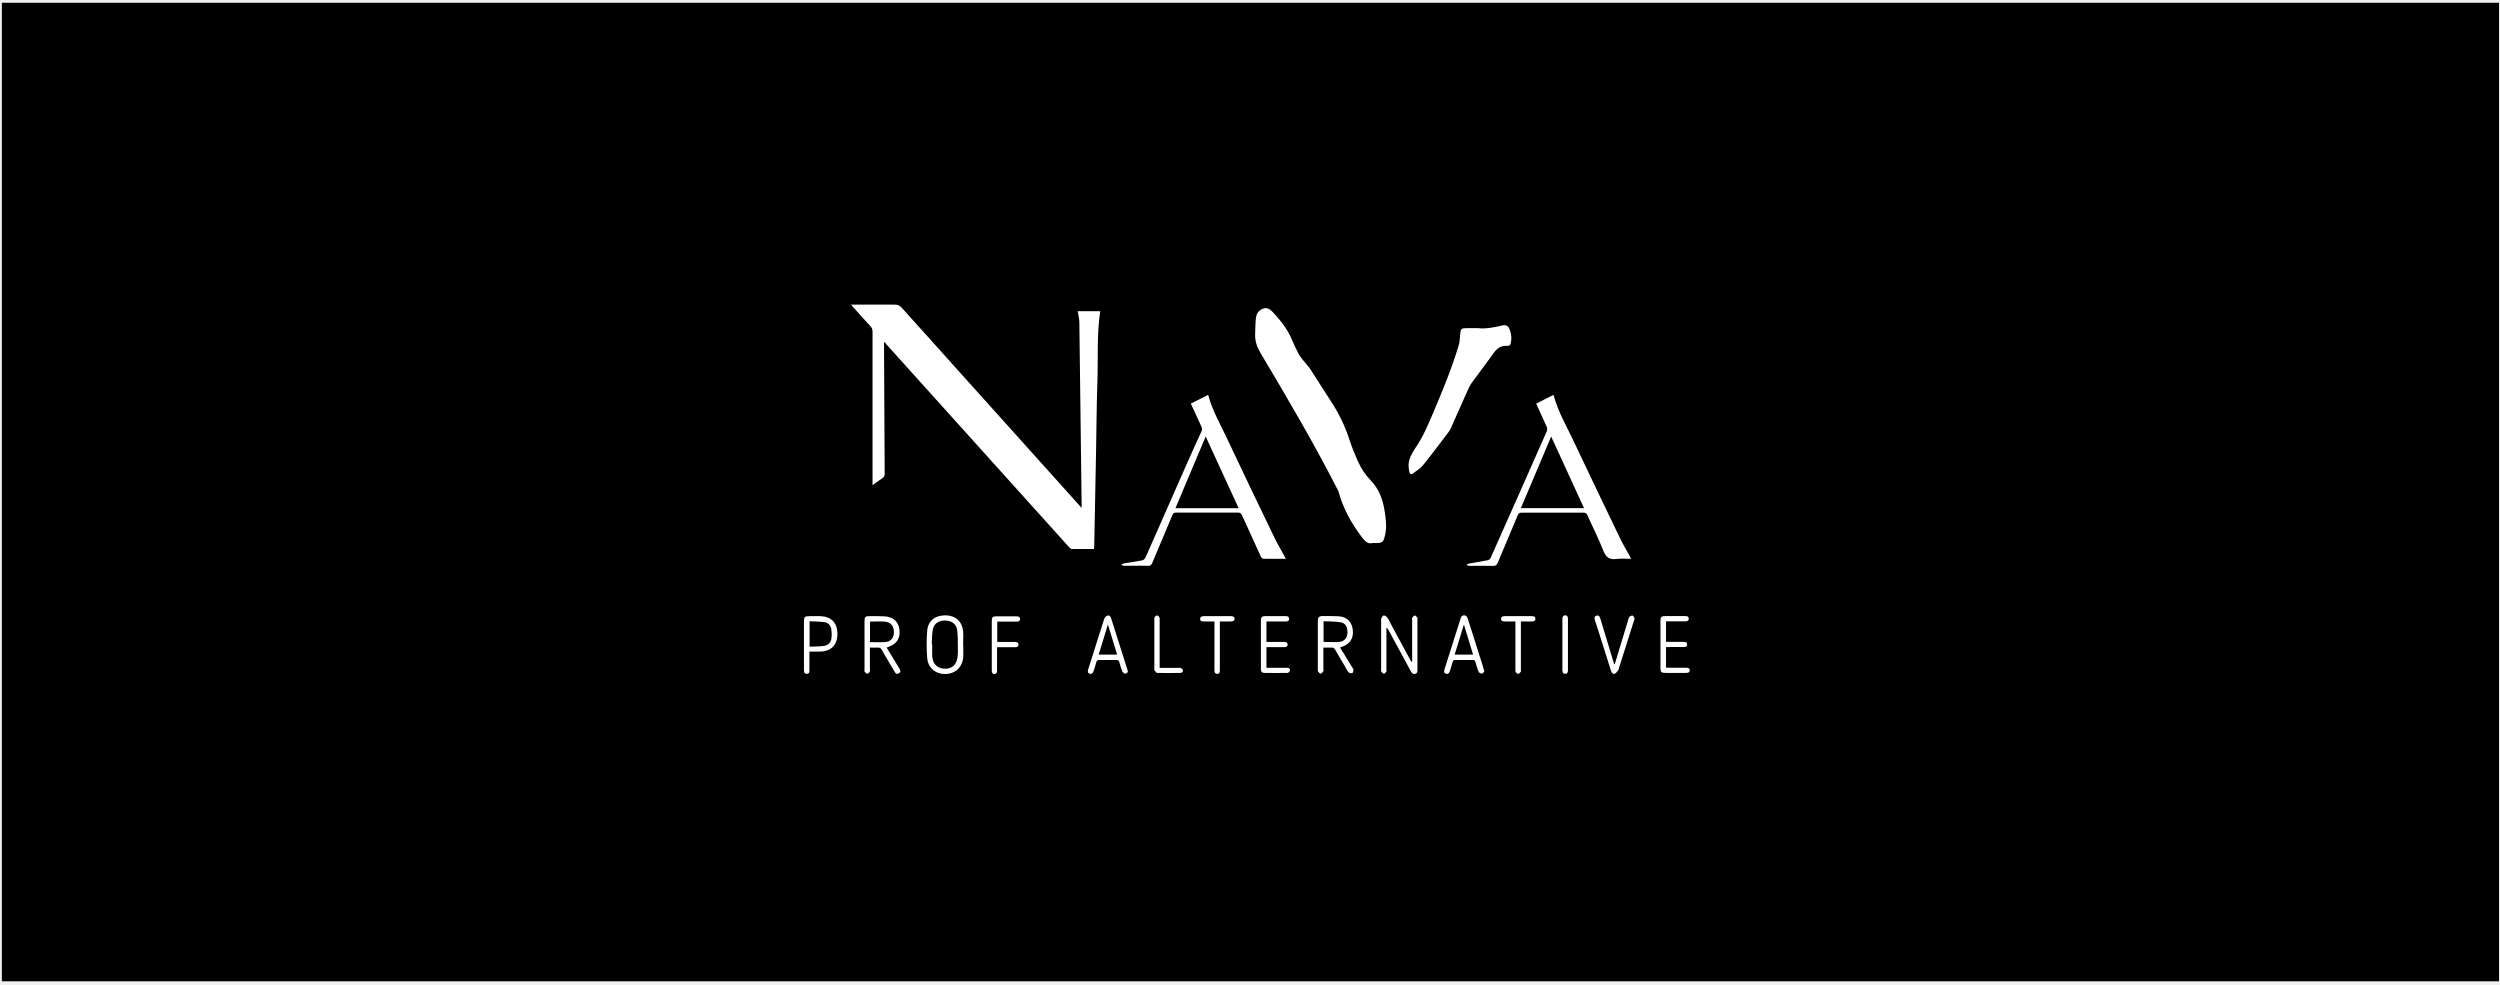
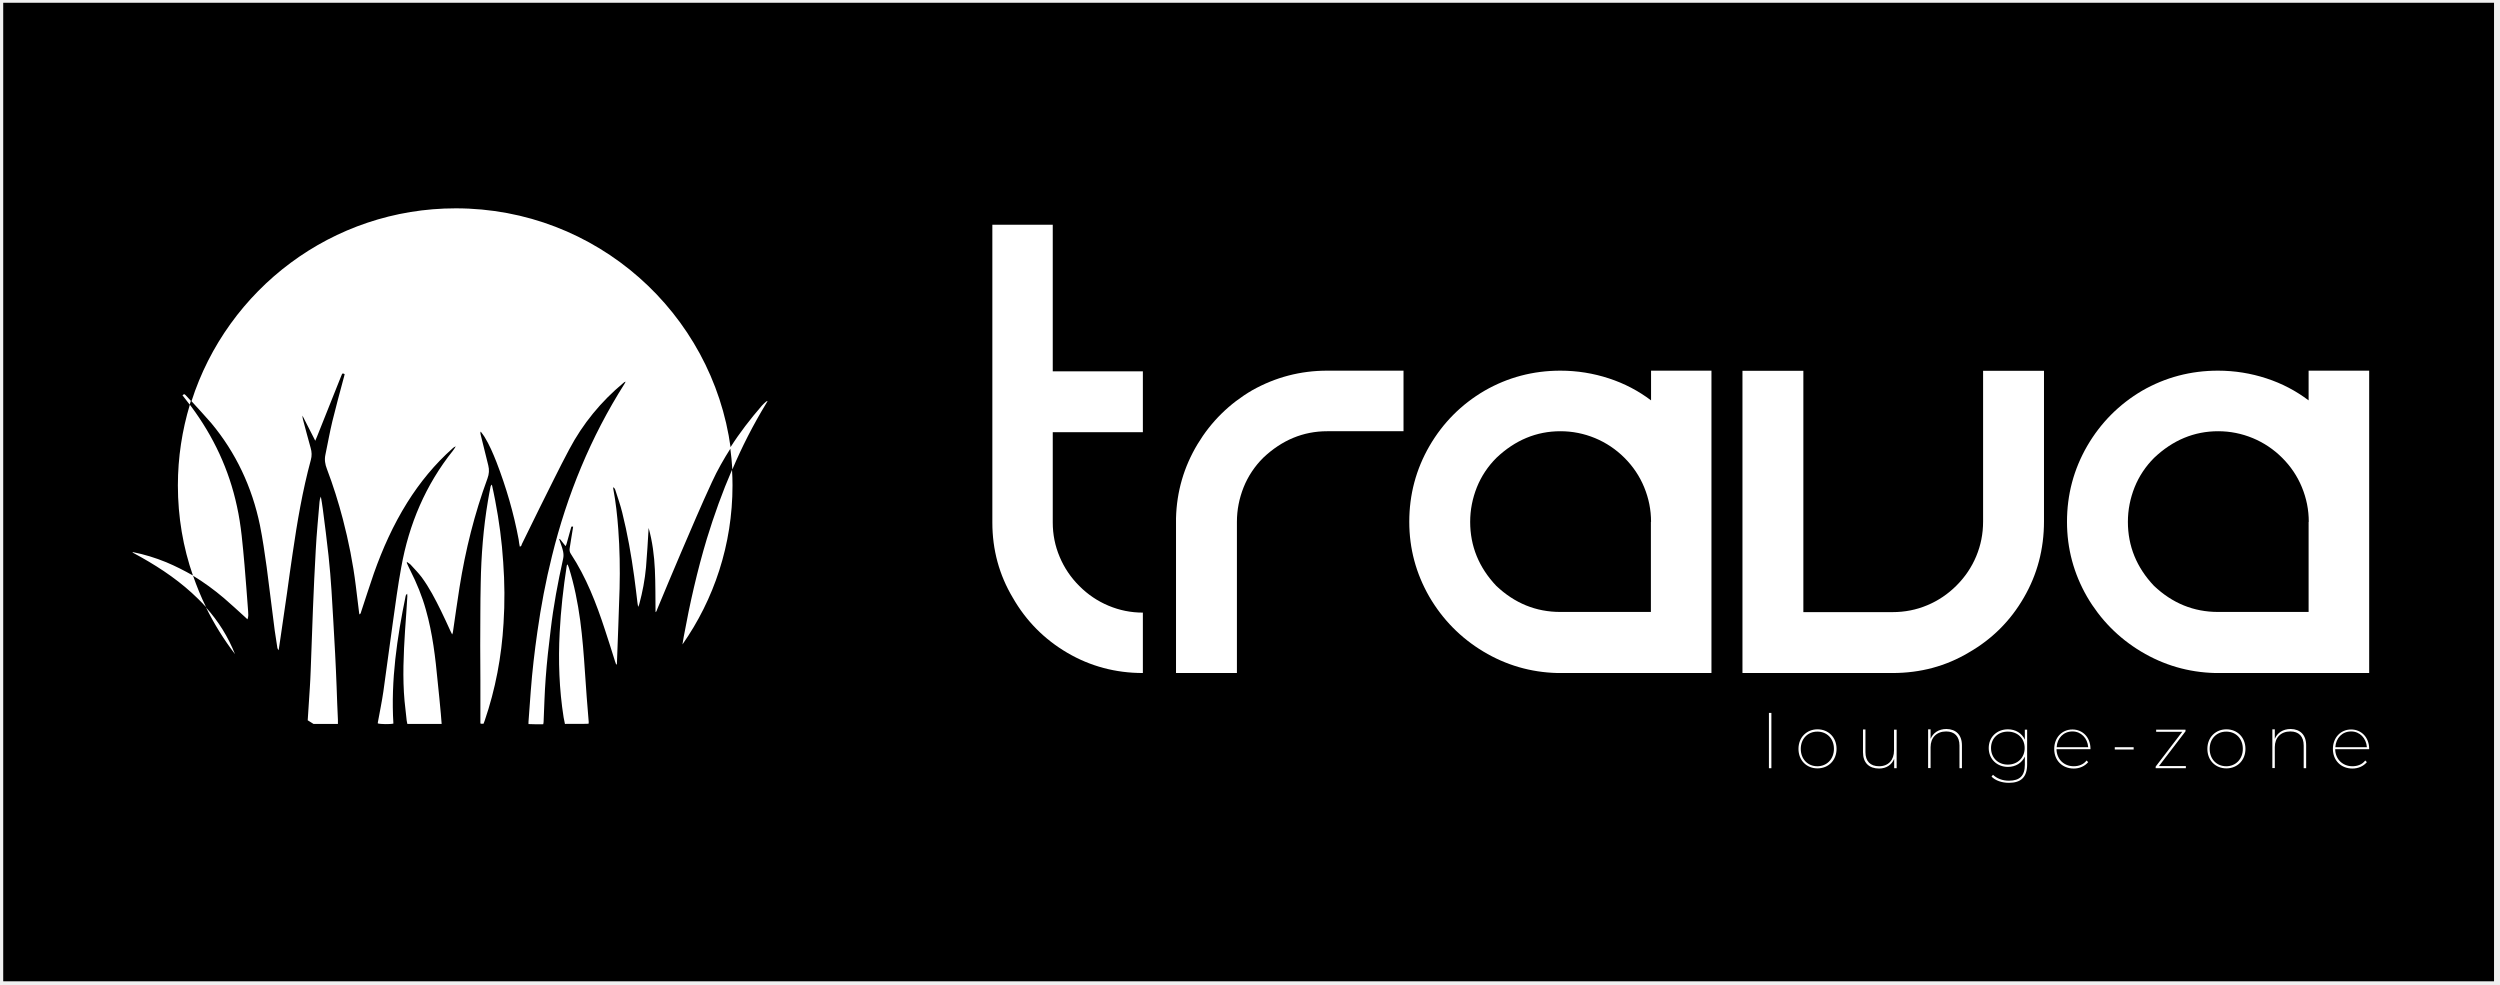
<svg xmlns="http://www.w3.org/2000/svg" width="396" height="156" viewBox="0 0 396 156" fill="none">
-   <rect width="395.551" height="155" transform="translate(0.296875 0.438477)" fill="black" />
-   <path d="M140.032 54.212C140.032 54.472 140.032 54.746 140.032 55.006C140.061 61.672 140.09 68.352 140.133 75.018C140.133 75.365 140.046 75.567 139.757 75.754C139.252 76.072 138.775 76.447 138.211 76.851V76.23C138.211 68.338 138.211 60.431 138.211 52.538C138.211 52.178 138.11 51.918 137.864 51.658C136.954 50.677 136.058 49.667 135.162 48.672C135.061 48.556 134.974 48.441 134.815 48.253C135.047 48.253 135.191 48.253 135.336 48.253C137.474 48.253 139.598 48.268 141.737 48.253C142.228 48.253 142.532 48.398 142.85 48.758C152.184 59.161 161.533 69.55 170.868 79.938C170.998 80.083 171.128 80.227 171.316 80.443C171.316 80.213 171.345 80.097 171.331 79.967C171.215 70.329 171.099 60.705 170.969 51.067C170.969 50.49 170.796 49.913 170.709 49.292H174.278C173.715 52.986 173.96 56.723 173.83 60.445C173.7 64.153 173.686 67.876 173.614 71.584C173.513 76.548 173.426 81.511 173.325 86.489C173.325 86.633 173.31 86.778 173.296 86.965C172.096 86.965 170.926 86.965 169.77 86.965C169.625 86.965 169.467 86.792 169.351 86.677C165.926 82.882 162.516 79.087 159.091 75.292C152.849 68.367 146.621 61.441 140.379 54.515C140.292 54.414 140.234 54.299 140.162 54.183C140.119 54.212 140.075 54.241 140.032 54.255V54.212Z" fill="white" />
-   <path d="M217.456 86.013C216.661 86.244 216.184 85.71 215.664 85.017C214.046 82.868 212.774 80.573 212.052 77.976C212.008 77.832 211.95 77.688 211.878 77.558C208.092 70.141 203.873 62.985 199.625 55.843C199.09 54.934 198.786 54.025 198.815 52.986C198.844 52.091 198.844 51.211 198.945 50.331C199.032 49.581 199.495 49.018 200.26 48.831C200.492 48.773 200.809 48.831 201.012 48.946C201.33 49.133 201.604 49.422 201.85 49.696C202.977 50.923 203.974 52.236 204.639 53.794C204.957 54.559 205.318 55.309 205.694 56.045C205.867 56.391 206.127 56.694 206.358 56.997C206.763 57.517 207.24 57.993 207.601 58.541C208.641 60.128 209.624 61.758 210.679 63.346C212.037 65.366 213.078 67.516 213.814 69.838C214.176 70.95 214.638 72.046 215.115 73.114C215.606 74.225 216.271 75.22 217.124 76.1C218.453 77.471 219.06 79.159 219.334 81.006C219.508 82.189 219.681 83.358 219.436 84.556C219.132 85.97 219.06 86.056 217.456 86.013Z" fill="white" />
-   <path d="M188.613 63.937C189.553 63.461 190.449 63.014 191.33 62.566C191.373 62.595 191.402 62.624 191.402 62.639C192.038 65.019 193.266 67.14 194.307 69.348C196.792 74.6 199.292 79.837 201.821 85.061C202.298 86.071 202.876 87.023 203.41 88.004C203.482 88.148 203.569 88.293 203.685 88.509H201.806C201.301 88.509 200.809 88.495 200.303 88.509C199.986 88.523 199.827 88.422 199.697 88.119C198.714 85.941 197.717 83.791 196.734 81.612C196.59 81.309 196.431 81.194 196.099 81.194C192.833 81.194 189.567 81.194 186.301 81.194C185.984 81.194 185.825 81.295 185.709 81.583C184.654 84.123 183.57 86.633 182.516 89.173C182.385 89.504 182.227 89.634 181.865 89.62C180.579 89.591 179.293 89.62 178.007 89.62C177.877 89.62 177.733 89.519 177.603 89.461C177.718 89.389 177.834 89.274 177.964 89.259C178.917 89.086 179.871 88.927 180.825 88.783C181.157 88.725 181.331 88.567 181.475 88.249C183.686 83.214 185.911 78.178 188.137 73.142C188.845 71.526 189.582 69.925 190.319 68.323C190.434 68.064 190.434 67.862 190.319 67.602C189.755 66.39 189.191 65.163 188.613 63.894V63.937ZM196.2 80.501C194.451 76.706 192.746 72.969 190.983 69.146C189.365 72.984 187.775 76.721 186.186 80.501H196.2Z" fill="white" />
-   <path d="M243.321 63.937C244.246 63.475 245.142 63.014 246.038 62.566C246.081 62.61 246.11 62.624 246.11 62.653C246.789 65.192 248.119 67.458 249.231 69.809C251.673 74.989 254.159 80.155 256.644 85.32C257.121 86.301 257.685 87.225 258.205 88.177C258.248 88.264 258.291 88.365 258.364 88.523C257.554 88.523 256.803 88.437 256.066 88.538C254.925 88.697 254.376 88.278 253.956 87.196C253.205 85.291 252.266 83.459 251.428 81.583C251.298 81.309 251.153 81.208 250.85 81.208C247.57 81.208 244.289 81.208 241.009 81.208C240.691 81.208 240.532 81.309 240.417 81.598C239.362 84.123 238.293 86.619 237.238 89.144C237.093 89.504 236.92 89.649 236.515 89.634C235.244 89.606 233.972 89.634 232.7 89.634C232.57 89.634 232.426 89.533 232.296 89.476C232.426 89.403 232.527 89.288 232.672 89.274C233.669 89.086 234.666 88.942 235.663 88.74C235.836 88.711 236.038 88.538 236.111 88.379C239.102 81.684 242.064 74.989 245.026 68.28C245.099 68.107 245.084 67.833 245.026 67.66C244.477 66.419 243.914 65.192 243.321 63.923V63.937ZM250.908 80.487C249.174 76.706 247.454 72.955 245.705 69.146C244.087 72.984 242.498 76.721 240.908 80.487H250.908Z" fill="white" />
-   <path d="M234.246 51.99C235.286 52.12 236.544 51.889 237.801 51.586C238.624 51.384 238.928 51.586 239.202 52.394C239.419 53.044 239.462 53.693 239.304 54.357C239.231 54.645 239.101 54.818 238.769 54.789C237.786 54.688 237.15 55.15 236.587 55.929C235.474 57.516 234.275 59.031 233.148 60.604C232.801 61.095 232.555 61.657 232.31 62.206C231.486 64.053 230.677 65.899 229.853 67.746C229.738 68.006 229.579 68.251 229.42 68.482C228.09 70.228 226.79 71.988 225.417 73.676C224.984 74.21 224.348 74.6 223.77 75.018C223.452 75.249 223.293 74.989 223.235 74.715C223.047 73.893 223.076 73.099 223.437 72.32C223.625 71.931 223.813 71.527 224.059 71.166C225.359 69.333 226.226 67.27 227.093 65.207C228.553 61.758 229.983 58.31 231.053 54.717C231.226 54.155 231.24 53.534 231.298 52.943C231.37 52.091 231.443 51.99 232.295 51.976C232.859 51.976 233.408 51.976 234.232 51.976L234.246 51.99Z" fill="white" />
-   <path d="M223.683 104.828C223.683 102.635 223.683 100.456 223.683 98.263C223.683 98.133 223.64 97.96 223.698 97.859C223.799 97.7 223.958 97.512 224.117 97.498C224.233 97.484 224.406 97.7 224.507 97.844C224.565 97.931 224.522 98.075 224.522 98.205C224.522 100.802 224.522 103.399 224.522 105.996C224.522 106.299 224.565 106.631 224.16 106.732C223.756 106.833 223.597 106.545 223.438 106.256C222.282 104.106 221.111 101.956 219.941 99.806C219.869 99.662 219.782 99.532 219.609 99.403V99.821C219.609 101.87 219.609 103.933 219.609 105.982C219.609 106.097 219.652 106.256 219.609 106.343C219.507 106.501 219.348 106.718 219.204 106.718C219.059 106.718 218.901 106.501 218.785 106.343C218.727 106.271 218.77 106.141 218.77 106.025C218.77 103.414 218.77 100.802 218.77 98.191C218.77 98.133 218.756 98.061 218.77 98.017C218.886 97.83 218.987 97.527 219.146 97.498C219.32 97.455 219.594 97.628 219.724 97.787C219.955 98.075 220.1 98.436 220.273 98.768C221.299 100.672 222.325 102.562 223.351 104.467C223.423 104.597 223.496 104.712 223.568 104.842C223.597 104.842 223.626 104.828 223.655 104.813L223.683 104.828Z" fill="white" />
-   <path d="M209.624 102.577C209.624 103.731 209.624 104.813 209.624 105.895C209.624 106.025 209.667 106.198 209.624 106.299C209.523 106.472 209.364 106.689 209.191 106.718C209.075 106.732 208.887 106.501 208.771 106.343C208.714 106.242 208.743 106.083 208.743 105.939C208.743 103.442 208.743 100.961 208.743 98.465C208.743 97.729 208.887 97.585 209.61 97.585C210.39 97.585 211.185 97.585 211.965 97.613C213.309 97.686 214.104 98.436 214.277 99.72C214.45 101.062 213.858 102.014 212.586 102.447C212.485 102.476 212.398 102.519 212.268 102.562C212.919 103.63 213.554 104.669 214.19 105.708C214.262 105.838 214.407 105.967 214.393 106.097C214.393 106.285 214.32 106.573 214.205 106.617C214.046 106.674 213.742 106.617 213.627 106.501C213.381 106.213 213.222 105.866 213.034 105.549C212.514 104.669 211.979 103.789 211.474 102.894C211.329 102.649 211.17 102.562 210.896 102.577C210.491 102.591 210.086 102.577 209.61 102.577H209.624ZM209.638 101.682C210.52 101.682 211.372 101.74 212.196 101.668C212.948 101.596 213.395 101.018 213.439 100.283C213.482 99.345 213.135 98.695 212.341 98.566C211.459 98.421 210.563 98.45 209.653 98.407V101.697L209.638 101.682Z" fill="white" />
-   <path d="M140.437 102.562C141.072 103.616 141.708 104.655 142.344 105.708C142.517 106.011 142.85 106.357 142.387 106.646C141.925 106.934 141.766 106.487 141.578 106.184C140.928 105.087 140.278 104.005 139.656 102.909C139.526 102.678 139.367 102.562 139.093 102.577C138.674 102.606 138.255 102.577 137.792 102.577C137.792 103.717 137.792 104.799 137.792 105.881C137.792 106.04 137.836 106.242 137.778 106.372C137.706 106.53 137.532 106.718 137.388 106.718C137.243 106.718 137.07 106.545 136.969 106.4C136.896 106.299 136.94 106.141 136.94 105.996C136.94 103.471 136.94 100.961 136.94 98.436C136.94 97.7 137.055 97.585 137.778 97.599C138.544 97.599 139.324 97.585 140.09 97.628C141.463 97.7 142.315 98.45 142.474 99.72C142.647 101.062 142.041 102.029 140.74 102.461C140.653 102.49 140.567 102.534 140.451 102.577L140.437 102.562ZM137.807 98.45V101.711C138.601 101.711 139.367 101.754 140.133 101.711C141.087 101.653 141.578 101.091 141.593 100.153C141.593 99.157 141.116 98.551 140.148 98.465C139.382 98.407 138.616 98.465 137.807 98.465V98.45Z" fill="white" />
-   <path d="M152.575 102.086C152.575 102.75 152.618 103.414 152.575 104.077C152.459 105.679 151.332 106.732 149.757 106.761C148.211 106.79 146.997 105.809 146.867 104.222C146.751 102.793 146.751 101.35 146.867 99.936C146.983 98.335 148.124 97.455 149.786 97.469C151.346 97.484 152.416 98.436 152.56 100.009C152.618 100.701 152.56 101.394 152.56 102.086H152.575ZM147.604 102.072C147.604 102.072 147.647 102.072 147.662 102.072C147.662 102.692 147.633 103.313 147.662 103.933C147.734 105.145 148.456 105.867 149.598 105.924C150.725 105.982 151.477 105.362 151.664 104.15C151.751 103.572 151.737 102.981 151.722 102.389C151.722 101.538 151.722 100.658 151.621 99.821C151.491 98.84 150.768 98.32 149.728 98.292C148.673 98.263 147.922 98.782 147.748 99.778C147.618 100.528 147.633 101.307 147.589 102.072H147.604Z" fill="white" />
-   <path d="M178.686 106.4C178.585 106.487 178.44 106.718 178.296 106.718C178.122 106.718 177.862 106.545 177.79 106.386C177.588 105.91 177.458 105.419 177.313 104.929C177.241 104.654 177.125 104.539 176.822 104.539C175.912 104.553 175.001 104.553 174.105 104.539C173.845 104.539 173.73 104.611 173.657 104.871C173.542 105.333 173.383 105.794 173.238 106.256C173.152 106.545 172.993 106.819 172.631 106.718C172.256 106.617 172.285 106.314 172.371 106.025C173.209 103.37 174.048 100.701 174.9 98.046C174.972 97.815 175.232 97.556 175.449 97.498C175.782 97.411 175.941 97.729 176.027 98.017C176.88 100.701 177.732 103.399 178.585 106.083C178.614 106.155 178.614 106.227 178.657 106.415L178.686 106.4ZM174.033 103.688H176.952C176.475 102.101 175.998 100.571 175.493 98.912C174.987 100.586 174.51 102.115 174.033 103.688Z" fill="white" />
-   <path d="M235.099 106.372C234.984 106.487 234.853 106.704 234.738 106.704C234.55 106.704 234.29 106.559 234.218 106.415C234.001 105.924 233.856 105.391 233.712 104.871C233.64 104.626 233.524 104.539 233.278 104.539C232.354 104.539 231.429 104.554 230.518 104.539C230.244 104.539 230.143 104.655 230.085 104.886C229.955 105.347 229.825 105.809 229.666 106.271C229.579 106.559 229.42 106.819 229.059 106.718C228.669 106.603 228.727 106.3 228.813 106.011C229.651 103.371 230.49 100.716 231.328 98.075C231.414 97.772 231.53 97.469 231.906 97.469C232.31 97.469 232.426 97.787 232.527 98.09C233.307 100.543 234.088 103.01 234.868 105.463C234.955 105.737 235.027 106.011 235.128 106.372H235.099ZM231.891 98.898C231.386 100.571 230.909 102.115 230.417 103.688H233.336C232.859 102.115 232.397 100.571 231.877 98.898H231.891Z" fill="white" />
-   <path d="M128.212 103.226C128.212 104.178 128.212 105.087 128.212 105.982C128.212 106.314 128.27 106.732 127.793 106.732C127.33 106.732 127.345 106.328 127.345 105.996C127.345 103.471 127.345 100.961 127.345 98.436C127.345 97.729 127.489 97.599 128.197 97.599C128.775 97.599 129.339 97.585 129.917 97.599C131.665 97.657 132.619 98.623 132.648 100.355C132.677 102.144 131.68 103.168 129.874 103.212C129.339 103.212 128.79 103.212 128.212 103.212V103.226ZM128.241 102.433C129.007 102.404 129.743 102.418 130.48 102.317C131.131 102.231 131.608 101.812 131.694 101.148C131.766 100.643 131.752 100.095 131.665 99.59C131.564 99.042 131.16 98.623 130.596 98.551C129.83 98.45 129.05 98.45 128.241 98.407V102.433Z" fill="white" />
-   <path d="M263.898 102.519V105.751C264.057 105.751 264.216 105.765 264.375 105.765C265.271 105.765 266.152 105.765 267.048 105.765C267.337 105.765 267.641 105.809 267.655 106.155C267.655 106.53 267.381 106.588 267.048 106.588C265.964 106.588 264.866 106.588 263.782 106.588C263.147 106.588 263.017 106.444 263.017 105.809C263.017 103.341 263.017 100.86 263.017 98.392C263.017 97.729 263.161 97.585 263.811 97.585C264.837 97.585 265.863 97.585 266.889 97.585C267.193 97.585 267.496 97.613 267.496 98.003C267.496 98.407 267.178 98.421 266.875 98.421C265.892 98.421 264.91 98.421 263.898 98.421V101.668C264.606 101.668 265.314 101.668 266.022 101.668C266.239 101.668 266.441 101.668 266.658 101.668C266.947 101.668 267.222 101.697 267.236 102.072C267.236 102.447 266.976 102.49 266.672 102.49C265.907 102.49 265.126 102.49 264.36 102.49C264.216 102.49 264.071 102.49 263.884 102.505L263.898 102.519Z" fill="white" />
-   <path d="M200.607 98.436V101.682C201.199 101.682 201.792 101.682 202.37 101.682C202.731 101.682 203.092 101.682 203.454 101.682C203.757 101.682 203.974 101.798 203.959 102.115C203.959 102.418 203.728 102.505 203.454 102.505C202.514 102.505 201.575 102.505 200.607 102.505V105.78C200.78 105.78 200.939 105.78 201.098 105.78C202.023 105.78 202.948 105.78 203.858 105.78C204.133 105.78 204.378 105.896 204.335 106.199C204.306 106.357 204.089 106.588 203.945 106.588C202.702 106.617 201.46 106.603 200.231 106.588C199.899 106.588 199.726 106.372 199.726 106.025C199.726 103.414 199.726 100.802 199.726 98.191C199.726 97.801 199.928 97.599 200.318 97.599C201.445 97.599 202.587 97.599 203.714 97.599C204.003 97.599 204.191 97.715 204.205 98.018C204.205 98.335 204.003 98.436 203.728 98.436C202.876 98.436 202.038 98.436 201.185 98.436C201.012 98.436 200.824 98.436 200.593 98.436H200.607Z" fill="white" />
-   <path d="M255.791 105.16C256.47 102.923 257.15 100.687 257.829 98.45C257.901 98.205 257.944 97.931 258.089 97.729C258.19 97.599 258.45 97.484 258.609 97.513C258.739 97.541 258.84 97.772 258.898 97.945C258.927 98.046 258.869 98.176 258.826 98.292C258.017 100.846 257.207 103.414 256.398 105.968C256.369 106.04 256.369 106.126 256.326 106.184C256.138 106.386 255.965 106.675 255.748 106.732C255.401 106.805 255.257 106.473 255.155 106.17C254.534 104.179 253.898 102.202 253.277 100.225C253.075 99.576 252.872 98.927 252.656 98.292C252.554 97.974 252.468 97.628 252.901 97.513C253.291 97.412 253.421 97.729 253.508 98.032C254.129 100.066 254.751 102.101 255.358 104.135C255.459 104.496 255.574 104.842 255.69 105.203H255.791V105.16Z" fill="white" />
-   <path d="M157.965 98.436V101.682C158.485 101.682 158.991 101.682 159.496 101.682C159.915 101.682 160.349 101.682 160.768 101.682C161.071 101.682 161.332 101.755 161.317 102.115C161.317 102.447 161.057 102.519 160.768 102.519C159.843 102.519 158.933 102.519 157.936 102.519C157.936 102.793 157.936 103.053 157.936 103.298C157.936 104.265 157.936 105.232 157.936 106.198C157.936 106.501 157.864 106.776 157.517 106.761C157.184 106.761 157.098 106.487 157.098 106.184C157.098 103.558 157.098 100.932 157.098 98.306C157.098 97.787 157.257 97.628 157.777 97.628C158.846 97.628 159.93 97.628 160.999 97.628C161.303 97.628 161.563 97.671 161.577 98.046C161.577 98.421 161.303 98.465 161.014 98.465C160.017 98.465 159.02 98.465 157.965 98.465V98.436Z" fill="white" />
-   <path d="M240.056 98.436C239.463 98.436 238.928 98.436 238.379 98.436C238.09 98.436 237.787 98.407 237.772 98.046C237.772 97.671 238.047 97.599 238.365 97.599C239.781 97.599 241.197 97.599 242.628 97.599C242.917 97.599 243.206 97.628 243.206 98.003C243.206 98.407 242.902 98.436 242.599 98.436C242.064 98.436 241.515 98.436 240.908 98.436V98.999C240.908 101.336 240.908 103.674 240.908 106.011C240.908 106.141 240.951 106.314 240.879 106.415C240.793 106.559 240.648 106.732 240.503 106.732C240.373 106.732 240.171 106.603 240.099 106.473C240.012 106.328 240.041 106.126 240.041 105.939C240.041 103.616 240.041 101.293 240.041 98.97V98.436H240.056Z" fill="white" />
-   <path d="M192.385 98.436C191.778 98.436 191.243 98.436 190.694 98.436C190.405 98.436 190.102 98.407 190.102 98.046C190.102 97.657 190.391 97.599 190.708 97.599C192.125 97.599 193.555 97.599 194.971 97.599C195.26 97.599 195.549 97.657 195.549 98.018C195.549 98.378 195.26 98.436 194.971 98.436C194.408 98.436 193.859 98.436 193.223 98.436C193.223 98.638 193.223 98.826 193.223 98.999C193.223 101.394 193.223 103.803 193.223 106.199C193.223 106.487 193.165 106.732 192.833 106.747C192.5 106.747 192.37 106.53 192.37 106.213C192.37 106.098 192.37 105.968 192.37 105.852C192.37 103.573 192.37 101.293 192.37 99.013C192.37 98.854 192.37 98.681 192.37 98.45L192.385 98.436Z" fill="white" />
-   <path d="M183.686 105.794C184.726 105.794 185.694 105.794 186.677 105.794C186.807 105.794 186.98 105.751 187.081 105.823C187.226 105.924 187.399 106.097 187.399 106.227C187.399 106.357 187.183 106.588 187.053 106.588C185.795 106.617 184.538 106.617 183.296 106.588C183.151 106.588 182.992 106.328 182.862 106.155C182.804 106.083 182.848 105.953 182.848 105.838C182.848 103.284 182.848 100.744 182.848 98.191C182.848 98.061 182.819 97.888 182.877 97.787C182.978 97.642 183.166 97.469 183.296 97.484C183.426 97.484 183.585 97.686 183.671 97.844C183.729 97.931 183.686 98.075 183.686 98.205C183.686 100.542 183.686 102.88 183.686 105.217V105.794Z" fill="white" />
-   <path d="M248.364 102.13C248.364 103.457 248.364 104.785 248.364 106.112C248.364 106.429 248.321 106.732 247.945 106.732C247.555 106.732 247.482 106.429 247.482 106.098C247.482 103.428 247.482 100.759 247.482 98.09C247.482 97.772 247.54 97.484 247.916 97.469C248.321 97.469 248.364 97.772 248.364 98.104C248.364 99.446 248.364 100.788 248.364 102.13Z" fill="white" />
+   <rect width="394.544" height="155" transform="translate(0.509766 0.438477)" fill="black" />
+   <path d="M166.756 82.764C166.756 84.662 167.12 86.482 167.848 88.198C168.576 89.94 169.616 91.474 170.968 92.826C172.32 94.178 173.854 95.218 175.596 95.946C177.338 96.674 179.132 97.038 181.03 97.038V106.606C176.714 106.606 172.71 105.54 169.07 103.408C165.43 101.276 162.544 98.364 160.438 94.698C158.28 91.084 157.188 87.106 157.188 82.764V35.6H166.756V58.818H181.03V68.464H166.756V82.764Z" fill="white" />
+   <path d="M222.317 68.307H210.227C206.431 68.307 203.051 69.711 200.087 72.519C198.735 73.871 197.695 75.431 196.993 77.173C196.291 78.941 195.927 80.761 195.927 82.659V106.605H186.281V82.087C186.385 77.875 187.529 73.949 189.687 70.361C191.845 66.773 194.757 63.913 198.371 61.807C202.037 59.753 205.989 58.713 210.227 58.713H222.317V68.307Z" fill="white" />
+   <path d="M271.095 58.739V106.605H246.681C242.469 106.501 238.543 105.357 234.955 103.199C231.367 101.041 228.507 98.129 226.401 94.515C224.295 90.849 223.229 86.897 223.229 82.659C223.229 78.343 224.295 74.339 226.427 70.647C228.559 66.981 231.471 64.043 235.163 61.885C238.829 59.779 242.833 58.713 247.175 58.713C249.827 58.713 252.375 59.129 254.845 59.935C257.315 60.741 259.525 61.911 261.527 63.419V58.713H271.095V58.739ZM261.527 82.659C261.527 80.761 261.163 78.941 260.435 77.173C259.707 75.405 258.667 73.871 257.315 72.519C255.963 71.167 254.403 70.127 252.661 69.399C250.893 68.671 249.073 68.307 247.175 68.307C243.379 68.307 239.999 69.711 237.035 72.519C235.683 73.871 234.643 75.431 233.941 77.173C233.239 78.941 232.875 80.761 232.875 82.659C232.875 86.507 234.253 89.887 237.009 92.799C239.921 95.555 243.301 96.933 247.149 96.933H261.501V82.659H261.527Z" fill="white" />
+   <path d="M323.768 82.582C323.768 86.976 322.702 91.006 320.57 94.672C318.438 98.364 315.526 101.25 311.86 103.356C308.246 105.514 304.216 106.606 299.77 106.606H276.006V58.739H285.652V96.96H299.77C301.72 96.96 303.566 96.596 305.282 95.868C307.024 95.14 308.558 94.1 309.91 92.748C311.262 91.396 312.302 89.862 313.03 88.12C313.758 86.378 314.122 84.558 314.122 82.608V58.739H323.768V82.582Z" fill="white" />
+   <path d="M375.278 58.739V106.605H350.864C346.652 106.501 342.726 105.357 339.138 103.199C335.55 101.041 332.69 98.129 330.584 94.515C328.478 90.849 327.412 86.897 327.412 82.659C327.412 78.343 328.478 74.339 330.61 70.647C332.742 66.981 335.654 64.043 339.32 61.885C342.986 59.779 346.99 58.713 351.332 58.713C353.984 58.713 356.532 59.129 359.002 59.935C361.472 60.741 363.682 61.911 365.684 63.419V58.713H375.278V58.739ZM365.71 82.659C365.71 80.761 365.346 78.941 364.618 77.173C363.89 75.405 362.85 73.871 361.498 72.519C360.146 71.167 358.586 70.127 356.844 69.399C355.076 68.671 353.256 68.307 351.358 68.307C347.562 68.307 344.182 69.711 341.218 72.519C339.866 73.871 338.826 75.431 338.124 77.173C337.422 78.941 337.058 80.761 337.058 82.659C337.058 86.507 338.436 89.887 341.192 92.799C344.104 95.555 347.484 96.933 351.332 96.933H365.684V82.659H365.71Z" fill="white" />
+   <path d="M280.197 112.924H280.587V121.686H280.197V112.924Z" fill="white" />
+   <path d="M284.879 118.618C284.879 116.798 286.179 115.524 287.895 115.524C289.637 115.524 290.911 116.824 290.911 118.618C290.911 120.412 289.637 121.712 287.895 121.712C286.153 121.712 284.879 120.438 284.879 118.618ZM290.495 118.618C290.495 116.98 289.377 115.888 287.869 115.888C286.361 115.888 285.243 117.006 285.243 118.618C285.243 120.256 286.361 121.374 287.869 121.374C289.377 121.374 290.495 120.23 290.495 118.618Z" fill="white" />
+   <path d="M300.428 115.549V121.685H300.038V120.203C299.648 121.139 298.816 121.737 297.646 121.737C296.086 121.737 295.098 120.853 295.098 119.163V115.549H295.488V119.137C295.488 120.593 296.268 121.373 297.646 121.373C299.128 121.373 300.012 120.385 300.012 118.877V115.575H300.428V115.549Z" fill="white" />
+   <path d="M310.77 118.072V121.686H310.38V118.098C310.38 116.642 309.6 115.862 308.274 115.862C306.74 115.862 305.804 116.85 305.804 118.358V121.66H305.414V115.524H305.804V117.032C306.194 116.096 307.078 115.472 308.326 115.472C309.808 115.498 310.77 116.382 310.77 118.072Z" fill="white" />
+   <path d="M321.098 115.55V121.088C321.098 123.09 320.136 124 318.212 124C317.094 124 316.054 123.636 315.456 123.012L315.69 122.726C316.314 123.324 317.198 123.662 318.212 123.662C319.928 123.662 320.734 122.882 320.734 121.14V119.84C320.266 120.854 319.278 121.478 318.056 121.478C316.314 121.478 315.014 120.23 315.014 118.488C315.014 116.746 316.314 115.524 318.056 115.524C319.278 115.524 320.266 116.148 320.734 117.162V115.576H321.098V115.55ZM320.708 118.488C320.708 116.928 319.564 115.888 318.03 115.888C316.496 115.888 315.378 116.954 315.378 118.488C315.378 120.022 316.496 121.114 318.03 121.114C319.59 121.114 320.708 120.022 320.708 118.488Z" fill="white" />
+   <path d="M331.133 118.669H325.751C325.777 120.255 326.921 121.373 328.481 121.373C329.287 121.373 330.041 121.087 330.509 120.463L330.769 120.723C330.223 121.373 329.391 121.737 328.481 121.737C326.661 121.737 325.387 120.437 325.387 118.643C325.387 116.849 326.609 115.549 328.273 115.549C329.911 115.549 331.133 116.823 331.133 118.617V118.669ZM325.777 118.357H330.769C330.665 116.927 329.651 115.861 328.273 115.861C326.869 115.861 325.855 116.901 325.777 118.357Z" fill="white" />
+   <path d="M334.98 118.358H337.97V118.722H334.98V118.358Z" fill="white" />
+   <path d="M346.241 121.348V121.686H341.457V121.426L345.669 115.914H341.535V115.576H346.189V115.836L341.977 121.348H346.241Z" fill="white" />
+   <path d="M349.648 118.618C349.648 116.798 350.948 115.524 352.664 115.524C354.406 115.524 355.68 116.824 355.68 118.618C355.68 120.412 354.406 121.712 352.664 121.712C350.922 121.712 349.648 120.438 349.648 118.618ZM355.264 118.618C355.264 116.98 354.146 115.888 352.638 115.888C351.13 115.888 350.012 117.006 350.012 118.618C350.012 120.256 351.13 121.374 352.638 121.374C354.146 121.374 355.264 120.23 355.264 118.618Z" fill="white" />
+   <path d="M365.295 118.072V121.686H364.905V118.098C364.905 116.642 364.125 115.862 362.799 115.862C361.265 115.862 360.329 116.85 360.329 118.358V121.66H359.939V115.524H360.329V117.032C360.719 116.096 361.603 115.472 362.851 115.472C364.333 115.498 365.295 116.382 365.295 118.072Z" fill="white" />
+   <path d="M375.277 118.669H369.895C369.921 120.255 371.065 121.373 372.625 121.373C373.431 121.373 374.185 121.087 374.653 120.463L374.913 120.723C374.367 121.373 373.535 121.737 372.625 121.737C370.805 121.737 369.531 120.437 369.531 118.643C369.531 116.849 370.753 115.549 372.417 115.549C374.055 115.549 375.277 116.823 375.277 118.617V118.669ZM369.921 118.357H374.913C374.809 116.927 373.795 115.861 372.417 115.861C371.013 115.861 369.999 116.901 369.921 118.357Z" fill="white" />
+   <path d="M30.23 63.498C30.178 63.706 30.1 63.888 30.048 64.096C29.684 63.628 29.32 63.134 28.904 62.614C28.982 62.562 29.06 62.484 29.164 62.432C29.268 62.484 29.32 62.51 29.372 62.562C29.658 62.848 29.944 63.186 30.23 63.498ZM121.36 63.914C121.438 63.81 121.49 63.68 121.594 63.498C121.464 63.55 121.386 63.576 121.36 63.602C121.126 63.81 120.892 64.018 120.684 64.252C118.864 66.358 117.148 68.568 115.666 70.908C115.822 72.052 115.926 73.196 116.004 74.366C117.512 70.804 119.306 67.294 121.36 63.914ZM26.33 89.056C24.614 88.354 22.846 87.808 21 87.444C21.026 87.496 21.026 87.548 21.052 87.548C21.494 87.782 21.936 88.042 22.378 88.276C25.654 90.122 28.722 92.228 31.4 94.88C31.842 95.296 32.232 95.738 32.648 96.18C31.842 94.568 31.166 92.878 30.568 91.162C29.19 90.382 27.812 89.68 26.33 89.056ZM37.224 103.616C36.132 100.86 34.598 98.416 32.622 96.206C33.922 98.832 35.456 101.302 37.224 103.616ZM108.308 100.834C108.23 101.25 108.178 101.666 108.1 102.082C113.092 94.958 116.03 86.274 116.03 76.888C116.03 76.056 116.004 75.224 115.952 74.418C114.418 77.954 113.118 81.594 111.974 85.312C110.44 90.408 109.27 95.582 108.308 100.834ZM78.434 79.254C78.278 78.422 78.096 77.59 77.914 76.758C77.784 76.862 77.732 76.966 77.706 77.07C77.55 77.824 77.42 78.578 77.29 79.332C76.562 83.648 76.224 87.99 76.146 92.332C76.068 95.66 76.094 98.962 76.068 102.29C76.068 104.084 76.094 105.904 76.094 107.698C76.094 109.778 76.094 111.858 76.094 113.964C76.094 114.146 76.094 114.302 76.094 114.484C76.094 114.536 76.12 114.588 76.146 114.64C76.276 114.64 76.406 114.64 76.588 114.64C76.666 114.458 76.718 114.302 76.77 114.172C78.486 109.154 79.448 104.006 79.76 98.728C79.968 95.504 79.942 92.28 79.708 89.056C79.5 85.754 79.058 82.504 78.434 79.254ZM92.656 106.45C92.474 103.72 92.266 100.99 91.902 98.26C91.512 95.426 90.966 92.644 90.108 89.914C90.056 89.758 89.978 89.602 89.926 89.446C89.9 89.446 89.848 89.446 89.822 89.446C89.796 89.498 89.796 89.576 89.77 89.628C89.224 93.138 88.834 96.648 88.652 100.184C88.418 104.682 88.574 109.18 89.276 113.626C89.328 113.964 89.406 114.302 89.484 114.666C90.758 114.64 91.98 114.692 93.228 114.64C93.228 114.51 93.254 114.458 93.254 114.38C93.046 111.754 92.812 109.102 92.656 106.45ZM41.176 83.206C41.618 85.39 41.93 87.626 42.242 89.836C42.684 93.164 43.074 96.518 43.516 99.872C43.646 100.782 43.802 101.692 43.932 102.602C43.958 102.732 44.01 102.862 44.14 102.992C44.244 102.29 44.348 101.588 44.452 100.886C44.79 98.572 45.128 96.258 45.466 93.918C45.752 91.838 46.038 89.758 46.35 87.678C47.078 82.686 47.91 77.746 49.236 72.858C49.418 72.208 49.392 71.584 49.21 70.96C48.794 69.452 48.378 67.944 47.988 66.436C47.936 66.254 47.91 66.046 47.91 65.838C48.56 67.138 49.21 68.412 49.938 69.816C50.068 69.504 50.146 69.322 50.224 69.14C51.472 66.02 52.72 62.874 53.968 59.754C54.02 59.598 54.098 59.468 54.15 59.312C54.228 59.078 54.384 59.156 54.592 59.26C54.54 59.494 54.488 59.754 54.41 59.988C53.812 62.25 53.188 64.486 52.642 66.748C52.226 68.49 51.914 70.258 51.55 72C51.368 72.806 51.498 73.56 51.784 74.288C52.772 76.888 53.604 79.54 54.306 82.218C55.216 85.702 55.918 89.212 56.36 92.8C56.542 94.204 56.698 95.634 56.88 97.038C56.88 97.116 56.906 97.194 56.932 97.324C57.166 97.22 57.166 97.012 57.218 96.856C57.894 94.854 58.518 92.826 59.22 90.824C60.598 86.924 62.288 83.154 64.498 79.618C66.5 76.42 68.866 73.534 71.7 71.012C71.83 70.882 71.986 70.778 72.194 70.7C72.038 70.934 71.934 71.168 71.752 71.376C67.41 76.81 64.784 83.024 63.562 89.836C63.016 92.8 62.626 95.764 62.21 98.728C61.69 102.316 61.248 105.93 60.728 109.518C60.494 111.13 60.156 112.742 59.87 114.328C59.844 114.406 59.844 114.51 59.844 114.588C60.234 114.718 61.794 114.744 62.314 114.614C61.898 107.75 62.886 101.042 64.264 94.36C64.29 94.256 64.368 94.152 64.498 94.048C64.498 94.178 64.524 94.334 64.524 94.464C64.42 96.258 64.29 98.078 64.16 99.872C63.926 103.59 63.744 107.334 64.082 111.052C64.186 112.092 64.316 113.132 64.42 114.146C64.446 114.302 64.472 114.458 64.524 114.666C66.318 114.666 68.112 114.666 69.958 114.666C69.906 114.068 69.88 113.574 69.828 113.054C69.672 111.39 69.516 109.7 69.334 108.036C68.97 104.188 68.528 100.34 67.462 96.596C66.864 94.438 66.006 92.358 64.992 90.356C64.784 89.966 64.628 89.576 64.446 89.186C64.446 89.16 64.446 89.108 64.446 89.004C64.68 89.186 64.914 89.29 65.07 89.472C65.668 90.122 66.266 90.746 66.786 91.422C68.008 93.086 68.944 94.906 69.854 96.752C70.374 97.792 70.842 98.858 71.336 99.924C71.414 100.08 71.492 100.236 71.622 100.496C71.7 100.288 71.752 100.184 71.752 100.054C72.09 97.714 72.428 95.348 72.792 93.008C73.728 87.132 75.158 81.386 77.212 75.796C77.472 75.094 77.524 74.418 77.342 73.716C76.926 72.078 76.51 70.414 76.12 68.776C76.094 68.646 76.068 68.516 76.146 68.36C76.354 68.646 76.562 68.906 76.744 69.192C77.524 70.466 78.096 71.818 78.642 73.196C80.176 77.174 81.372 81.256 82.152 85.442C82.178 85.624 82.204 85.832 82.23 86.014C82.256 86.196 82.282 86.378 82.334 86.586C82.594 86.56 82.62 86.326 82.672 86.17C83.608 84.298 84.518 82.4 85.454 80.502C87.014 77.408 88.522 74.262 90.16 71.194C92.318 67.112 95.204 63.602 98.766 60.638C98.844 60.56 98.948 60.482 99.104 60.456C99.052 60.56 98.974 60.69 98.922 60.794C93.566 69.244 89.822 78.37 87.43 88.094C86.442 92.046 85.688 96.05 85.116 100.106C84.674 103.2 84.31 106.294 84.076 109.414C83.946 111.052 83.842 112.716 83.712 114.354C83.712 114.432 83.712 114.536 83.712 114.692C84.492 114.744 85.272 114.718 86.052 114.718C86.078 114.588 86.104 114.484 86.104 114.38C86.208 112.04 86.26 109.7 86.442 107.36C86.624 104.838 86.91 102.316 87.222 99.794C87.664 95.998 88.366 92.254 89.198 88.51C89.38 87.704 89.12 86.976 88.86 86.222C88.756 85.962 88.678 85.676 88.574 85.416C88.6 85.39 88.652 85.39 88.678 85.364C88.964 85.728 89.25 86.092 89.588 86.508C89.666 86.352 89.718 86.248 89.744 86.144C89.978 85.312 90.212 84.48 90.446 83.622C90.498 83.466 90.498 83.31 90.784 83.44C90.68 84.064 90.576 84.714 90.472 85.364C90.394 85.858 90.316 86.352 90.238 86.846C90.186 87.158 90.238 87.47 90.42 87.73C92.864 91.448 94.45 95.556 95.828 99.768C96.374 101.406 96.894 103.07 97.414 104.734C97.466 104.916 97.544 105.072 97.596 105.254C97.622 105.254 97.674 105.254 97.7 105.228C97.726 105.124 97.726 105.046 97.726 104.942C97.856 101.042 98.038 97.142 98.142 93.216C98.22 90.096 98.168 86.95 97.934 83.83C97.778 81.698 97.544 79.566 97.154 77.486C97.128 77.408 97.128 77.304 97.128 77.174C97.362 77.304 97.44 77.512 97.492 77.694C97.856 78.838 98.272 80.008 98.558 81.178C99.39 84.506 99.988 87.912 100.456 91.318C100.638 92.722 100.82 94.1 100.976 95.504C101.002 95.686 101.028 95.842 101.08 96.128C101.184 95.92 101.236 95.816 101.262 95.686C101.782 93.762 102.146 91.838 102.328 89.862C102.51 87.782 102.614 85.702 102.744 83.622C103.342 85.78 103.628 87.99 103.732 90.226C103.836 92.462 103.81 94.698 103.836 96.96C104.018 96.882 104.018 96.674 104.096 96.518C105.344 93.528 106.592 90.512 107.866 87.548C109.478 83.804 111.064 80.034 112.78 76.342C113.638 74.47 114.652 72.702 115.744 70.986C112.832 49.536 94.45 33 72.194 33C52.59 33 36.002 45.844 30.334 63.55C31.374 64.694 32.44 65.838 33.454 67.008C37.354 71.688 39.928 77.148 41.176 83.206ZM53.526 114.666C53.526 114.406 53.526 114.198 53.526 114.016C53.448 112.274 53.37 110.506 53.318 108.764C53.24 107.022 53.188 105.254 53.084 103.512C52.902 100.21 52.72 96.882 52.512 93.58C52.382 91.734 52.252 89.914 52.044 88.068C51.784 85.572 51.446 83.102 51.134 80.632C51.056 79.956 50.926 79.306 50.822 78.656C50.692 78.942 50.64 79.202 50.614 79.488C50.406 82.036 50.146 84.584 50.016 87.106C49.834 90.2 49.704 93.268 49.574 96.362C49.444 99.664 49.34 102.992 49.21 106.294C49.184 107.152 49.132 108.036 49.08 108.894C48.976 110.636 48.846 112.352 48.742 114.094C49.054 114.276 49.366 114.484 49.652 114.666C50.926 114.666 52.2 114.666 53.526 114.666ZM38.758 97.688C38.888 97.818 39.044 97.948 39.2 98.104C39.382 97.636 39.33 97.22 39.304 96.83C39.122 94.386 38.94 91.942 38.732 89.498C38.446 86.378 38.212 83.258 37.536 80.216C36.288 74.392 33.818 69.14 30.282 64.382C30.204 64.278 30.126 64.2 30.074 64.096C28.852 68.152 28.176 72.442 28.176 76.888C28.176 81.906 29.008 86.716 30.568 91.188C32.284 92.228 33.922 93.424 35.482 94.75C36.574 95.686 37.666 96.7 38.758 97.688Z" fill="white" />
</svg>
